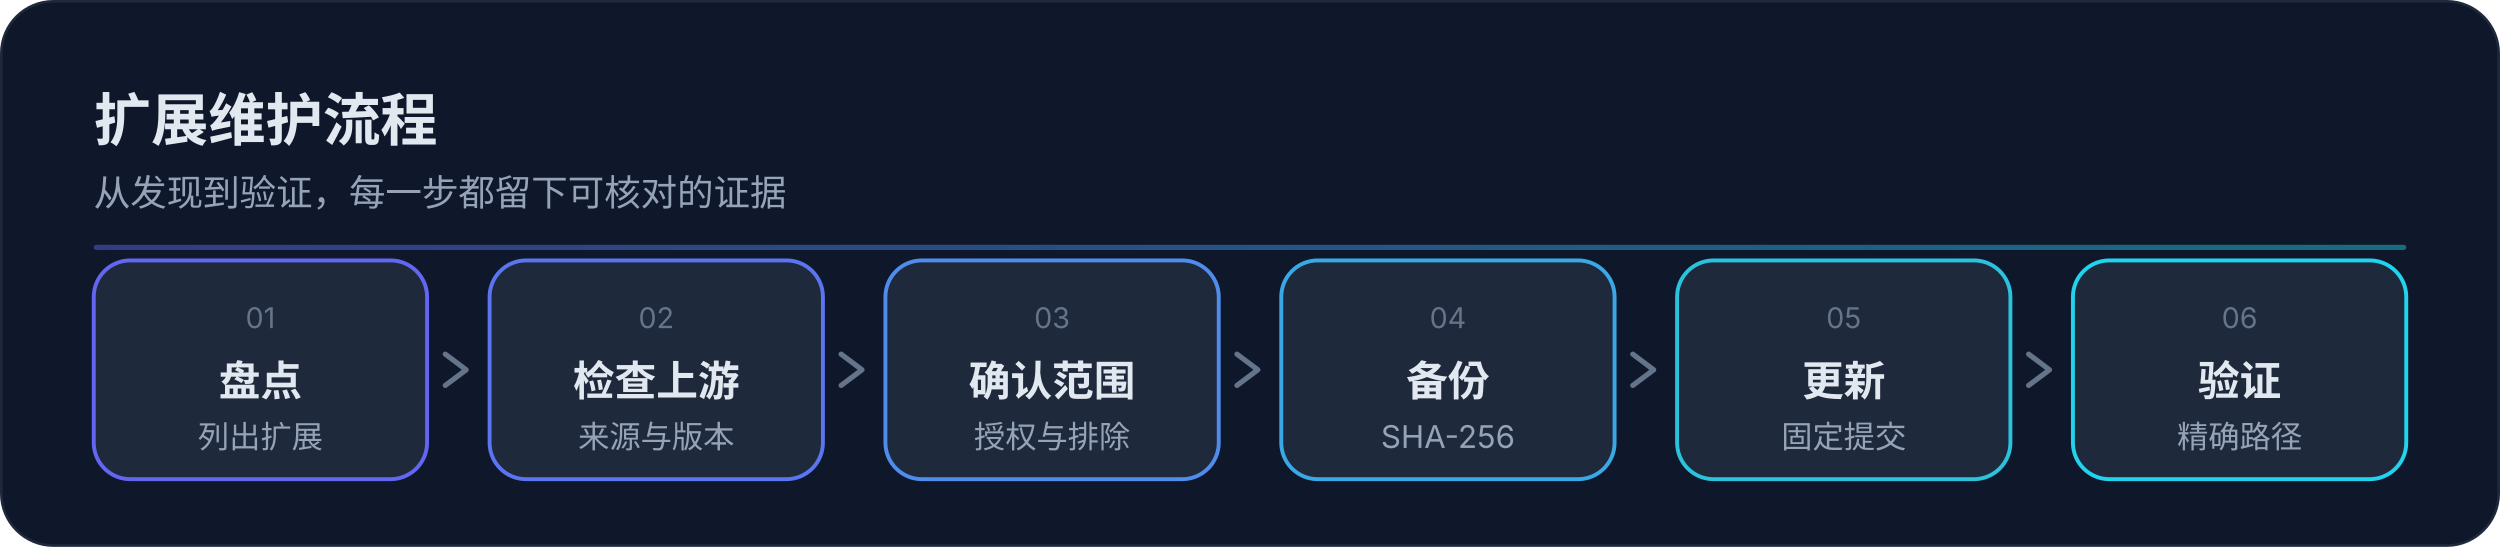
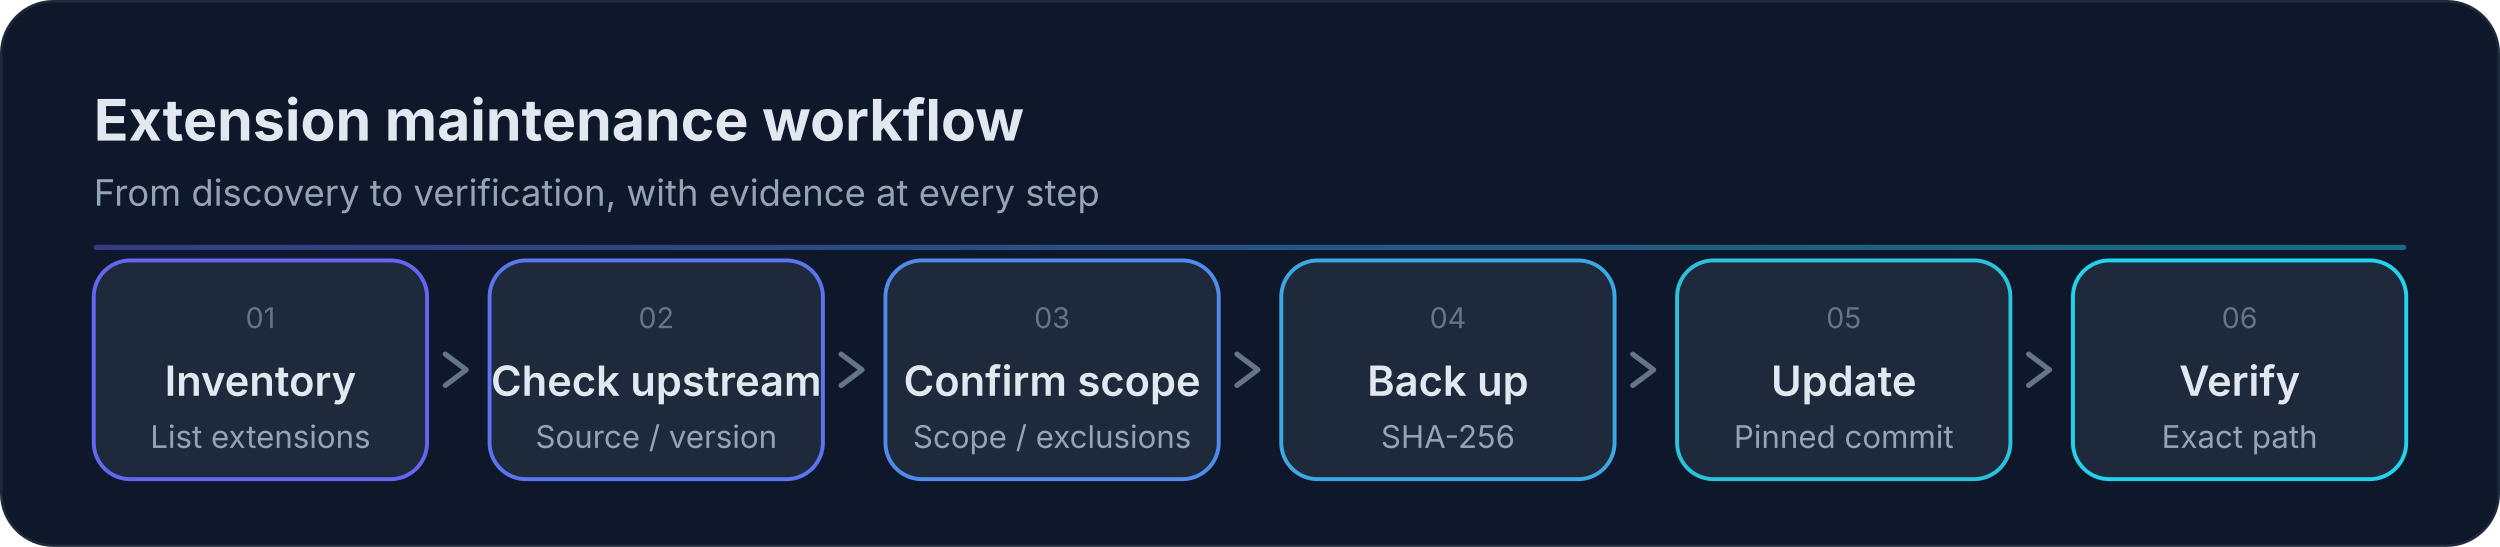
- <svg xmlns="http://www.w3.org/2000/svg" viewBox="0 0 960 210" width="960" height="210" role="img" aria-label="扩展维护流程">
+ <svg xmlns="http://www.w3.org/2000/svg" viewBox="0 0 960 210" width="960" height="210" role="img" aria-label="Extension maintenance workflow">
  <defs>
    <style>
      .t { font-family: -apple-system, BlinkMacSystemFont, "Segoe UI", "Noto Sans SC", "PingFang SC", "Microsoft YaHei", sans-serif; }
    </style>
    <linearGradient id="accent" x1="0" y1="0" x2="1" y2="0">
      <stop offset="0%" stop-color="#6366f1" />
      <stop offset="100%" stop-color="#22d3ee" />
    </linearGradient>
  </defs>
  <rect x="0.5" y="0.5" width="959" height="209" rx="20" fill="#0f172a" stroke="#1e293b" />
-   <text class="t" x="36" y="54" font-size="22" font-weight="700" fill="#e2e8f0">扩展维护流程</text>
-   <text class="t" x="36" y="79" font-size="14" fill="#94a3b8">从发现到验证，每一步都留下可核对的证据</text>
+   <text class="t" x="36" y="54" font-size="22" font-weight="700" fill="#e2e8f0">Extension maintenance workflow</text>
+   <text class="t" x="36" y="79" font-size="14" fill="#94a3b8">From discovery to verification, with evidence at every step</text>
  <rect x="36" y="94" width="888" height="2" rx="1" fill="url(#accent)" opacity="0.45" />
  <rect x="36" y="100" width="128" height="84" rx="14" fill="#1e293b" stroke="#6366f1" stroke-width="1.5" />
  <text class="t" x="100" y="126" font-size="11" fill="#64748b" text-anchor="middle">01</text>
-   <text class="t" x="100" y="152" font-size="16" font-weight="600" fill="#e2e8f0" text-anchor="middle">盘点</text>
-   <text class="t" x="100" y="172" font-size="12" fill="#94a3b8" text-anchor="middle">列出扩展</text>
+   <text class="t" x="100" y="152" font-size="16" font-weight="600" fill="#e2e8f0" text-anchor="middle">Inventory</text>
+   <text class="t" x="100" y="172" font-size="12" fill="#94a3b8" text-anchor="middle">List extensions</text>
  <rect x="188" y="100" width="128" height="84" rx="14" fill="#1e293b" stroke="#5b74f0" stroke-width="1.5" />
  <text class="t" x="252" y="126" font-size="11" fill="#64748b" text-anchor="middle">02</text>
-   <text class="t" x="252" y="152" font-size="16" font-weight="600" fill="#e2e8f0" text-anchor="middle">检查上游</text>
-   <text class="t" x="252" y="172" font-size="12" fill="#94a3b8" text-anchor="middle">来源与版本</text>
+   <text class="t" x="252" y="152" font-size="16" font-weight="600" fill="#e2e8f0" text-anchor="middle">Check upstream</text>
+   <text class="t" x="252" y="172" font-size="12" fill="#94a3b8" text-anchor="middle">Source / version</text>
  <rect x="340" y="100" width="128" height="84" rx="14" fill="#1e293b" stroke="#4f8cec" stroke-width="1.5" />
  <text class="t" x="404" y="126" font-size="11" fill="#64748b" text-anchor="middle">03</text>
-   <text class="t" x="404" y="152" font-size="16" font-weight="600" fill="#e2e8f0" text-anchor="middle">确认范围</text>
-   <text class="t" x="404" y="172" font-size="12" fill="#94a3b8" text-anchor="middle">授权与排除</text>
+   <text class="t" x="404" y="152" font-size="16" font-weight="600" fill="#e2e8f0" text-anchor="middle">Confirm scope</text>
+   <text class="t" x="404" y="172" font-size="12" fill="#94a3b8" text-anchor="middle">Scope / exclusions</text>
  <rect x="492" y="100" width="128" height="84" rx="14" fill="#1e293b" stroke="#3aa8e4" stroke-width="1.5" />
  <text class="t" x="556" y="126" font-size="11" fill="#64748b" text-anchor="middle">04</text>
-   <text class="t" x="556" y="152" font-size="16" font-weight="600" fill="#e2e8f0" text-anchor="middle">备份</text>
+   <text class="t" x="556" y="152" font-size="16" font-weight="600" fill="#e2e8f0" text-anchor="middle">Back up</text>
  <text class="t" x="556" y="172" font-size="12" fill="#94a3b8" text-anchor="middle">SHA-256</text>
  <rect x="644" y="100" width="128" height="84" rx="14" fill="#1e293b" stroke="#2ac2dc" stroke-width="1.5" />
  <text class="t" x="708" y="126" font-size="11" fill="#64748b" text-anchor="middle">05</text>
-   <text class="t" x="708" y="152" font-size="16" font-weight="600" fill="#e2e8f0" text-anchor="middle">更新</text>
-   <text class="t" x="708" y="172" font-size="12" fill="#94a3b8" text-anchor="middle">固定提交</text>
+   <text class="t" x="708" y="152" font-size="16" font-weight="600" fill="#e2e8f0" text-anchor="middle">Update</text>
+   <text class="t" x="708" y="172" font-size="12" fill="#94a3b8" text-anchor="middle">Pinned commit</text>
  <rect x="796" y="100" width="128" height="84" rx="14" fill="#1e293b" stroke="#22d3ee" stroke-width="1.5" />
  <text class="t" x="860" y="126" font-size="11" fill="#64748b" text-anchor="middle">06</text>
-   <text class="t" x="860" y="152" font-size="16" font-weight="600" fill="#e2e8f0" text-anchor="middle">验证</text>
-   <text class="t" x="860" y="172" font-size="12" fill="#94a3b8" text-anchor="middle">精确路径</text>
+   <text class="t" x="860" y="152" font-size="16" font-weight="600" fill="#e2e8f0" text-anchor="middle">Verify</text>
+   <text class="t" x="860" y="172" font-size="12" fill="#94a3b8" text-anchor="middle">Exact path</text>
  <path d="M171 136l8 6-8 6" fill="none" stroke="#64748b" stroke-width="2" stroke-linecap="round" stroke-linejoin="round" />
  <path d="M323 136l8 6-8 6" fill="none" stroke="#64748b" stroke-width="2" stroke-linecap="round" stroke-linejoin="round" />
  <path d="M475 136l8 6-8 6" fill="none" stroke="#64748b" stroke-width="2" stroke-linecap="round" stroke-linejoin="round" />
  <path d="M627 136l8 6-8 6" fill="none" stroke="#64748b" stroke-width="2" stroke-linecap="round" stroke-linejoin="round" />
  <path d="M779 136l8 6-8 6" fill="none" stroke="#64748b" stroke-width="2" stroke-linecap="round" stroke-linejoin="round" />
</svg>
